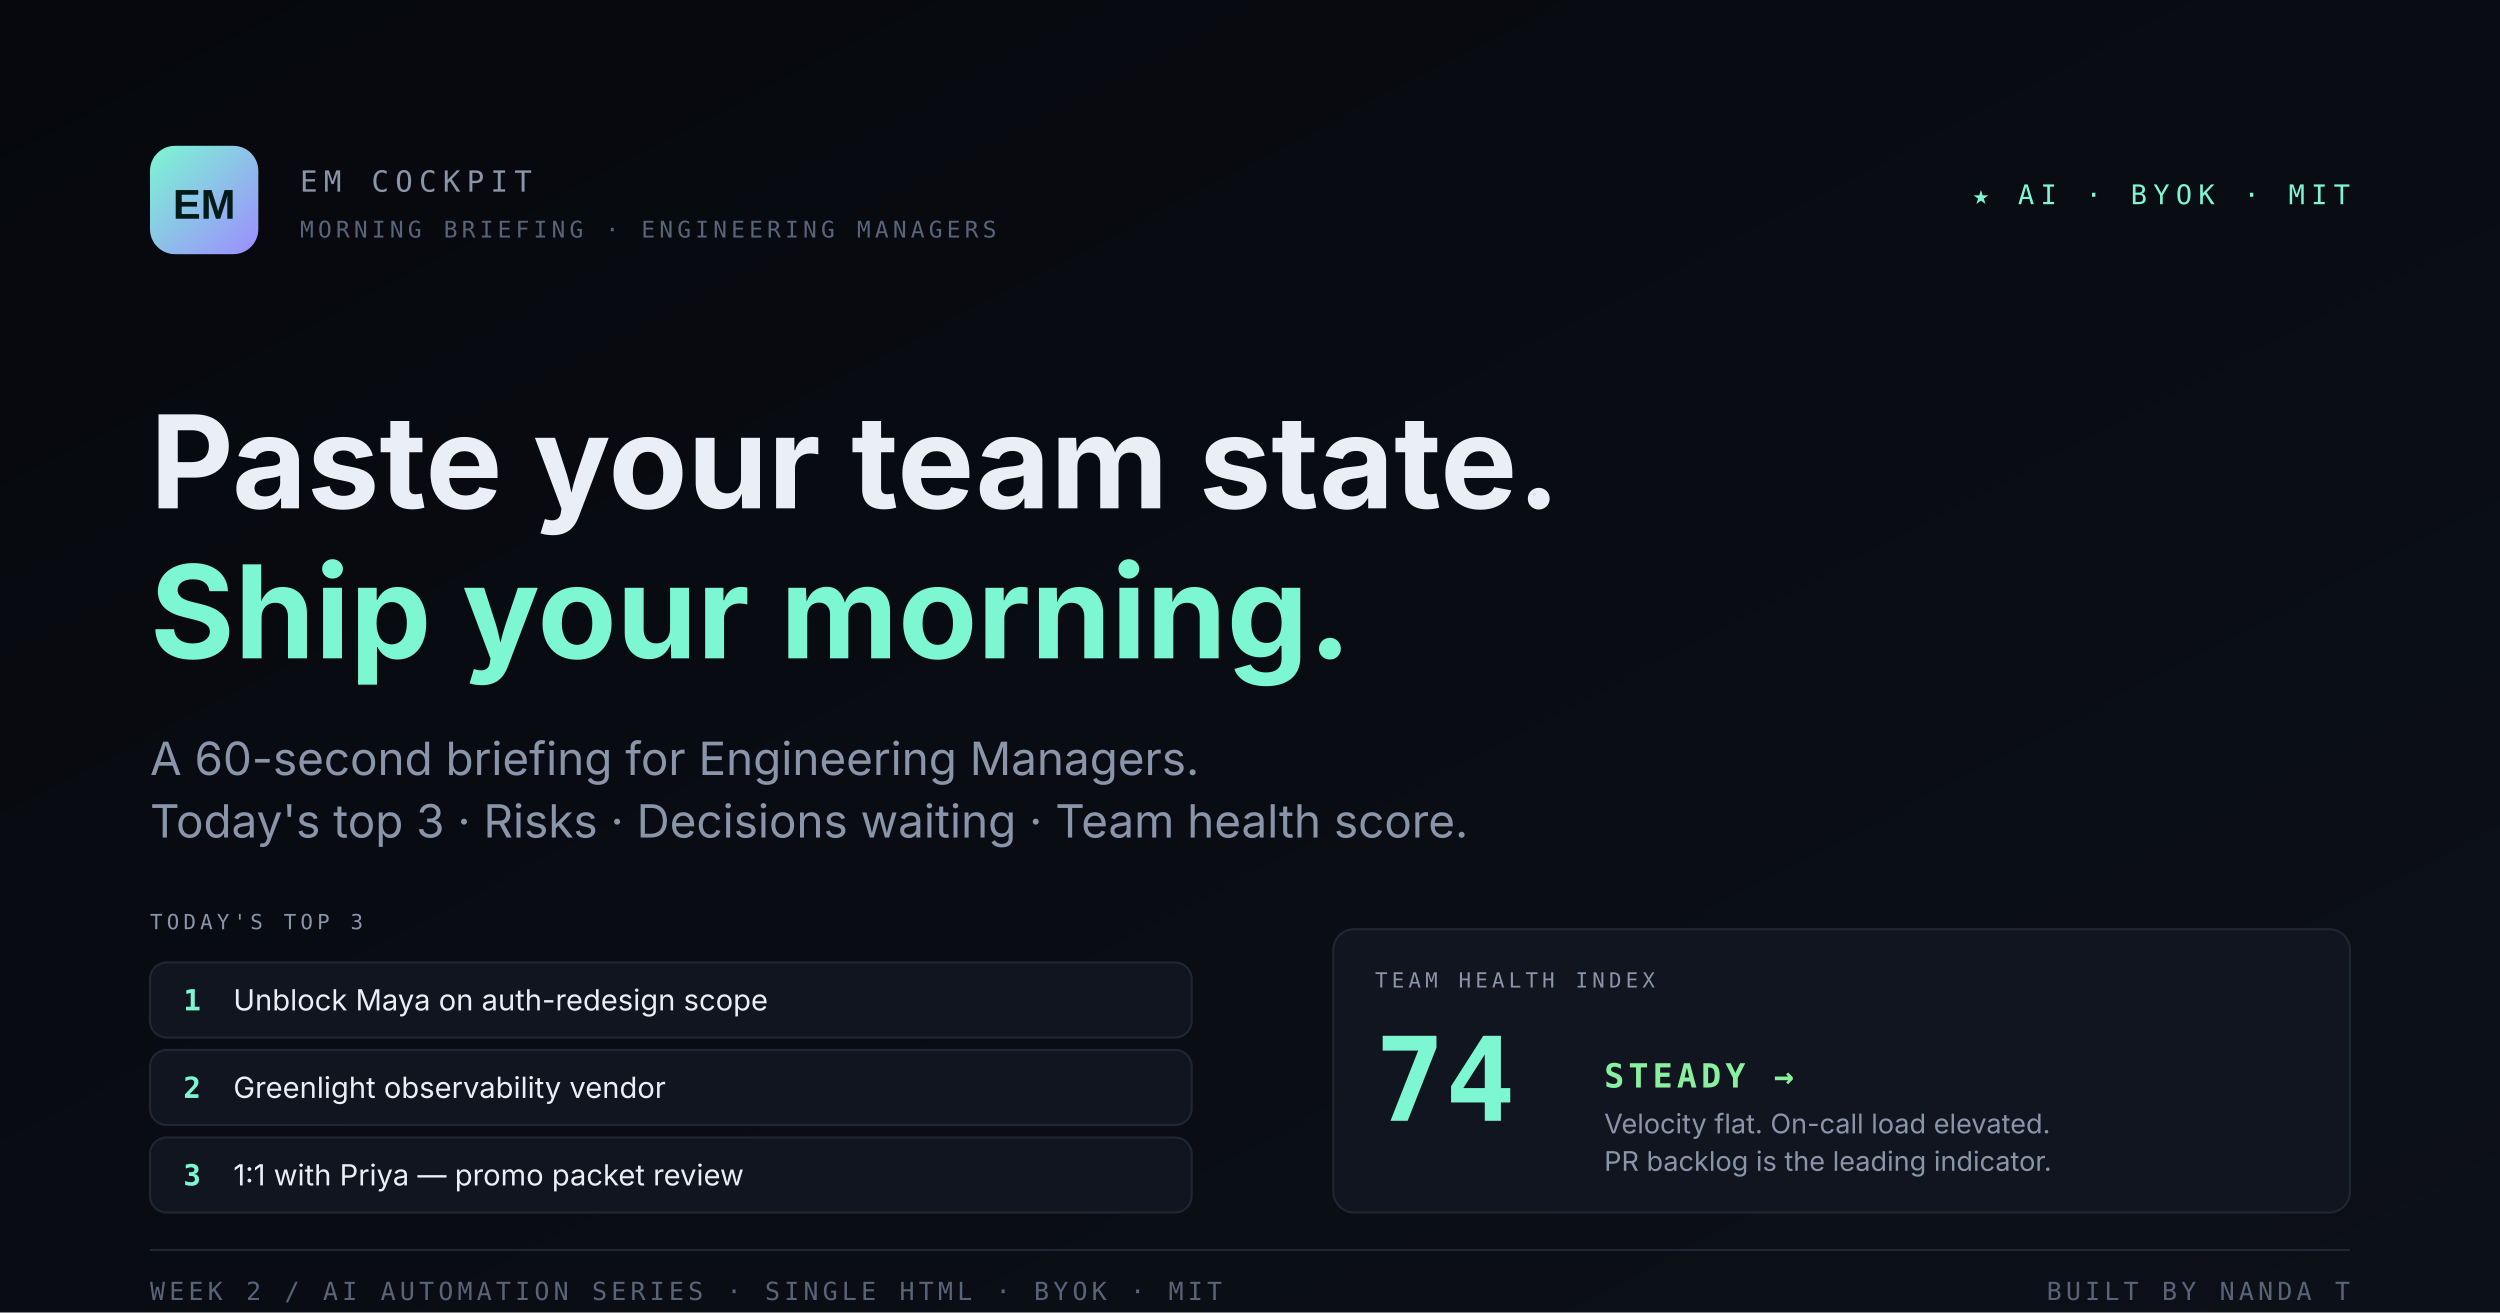
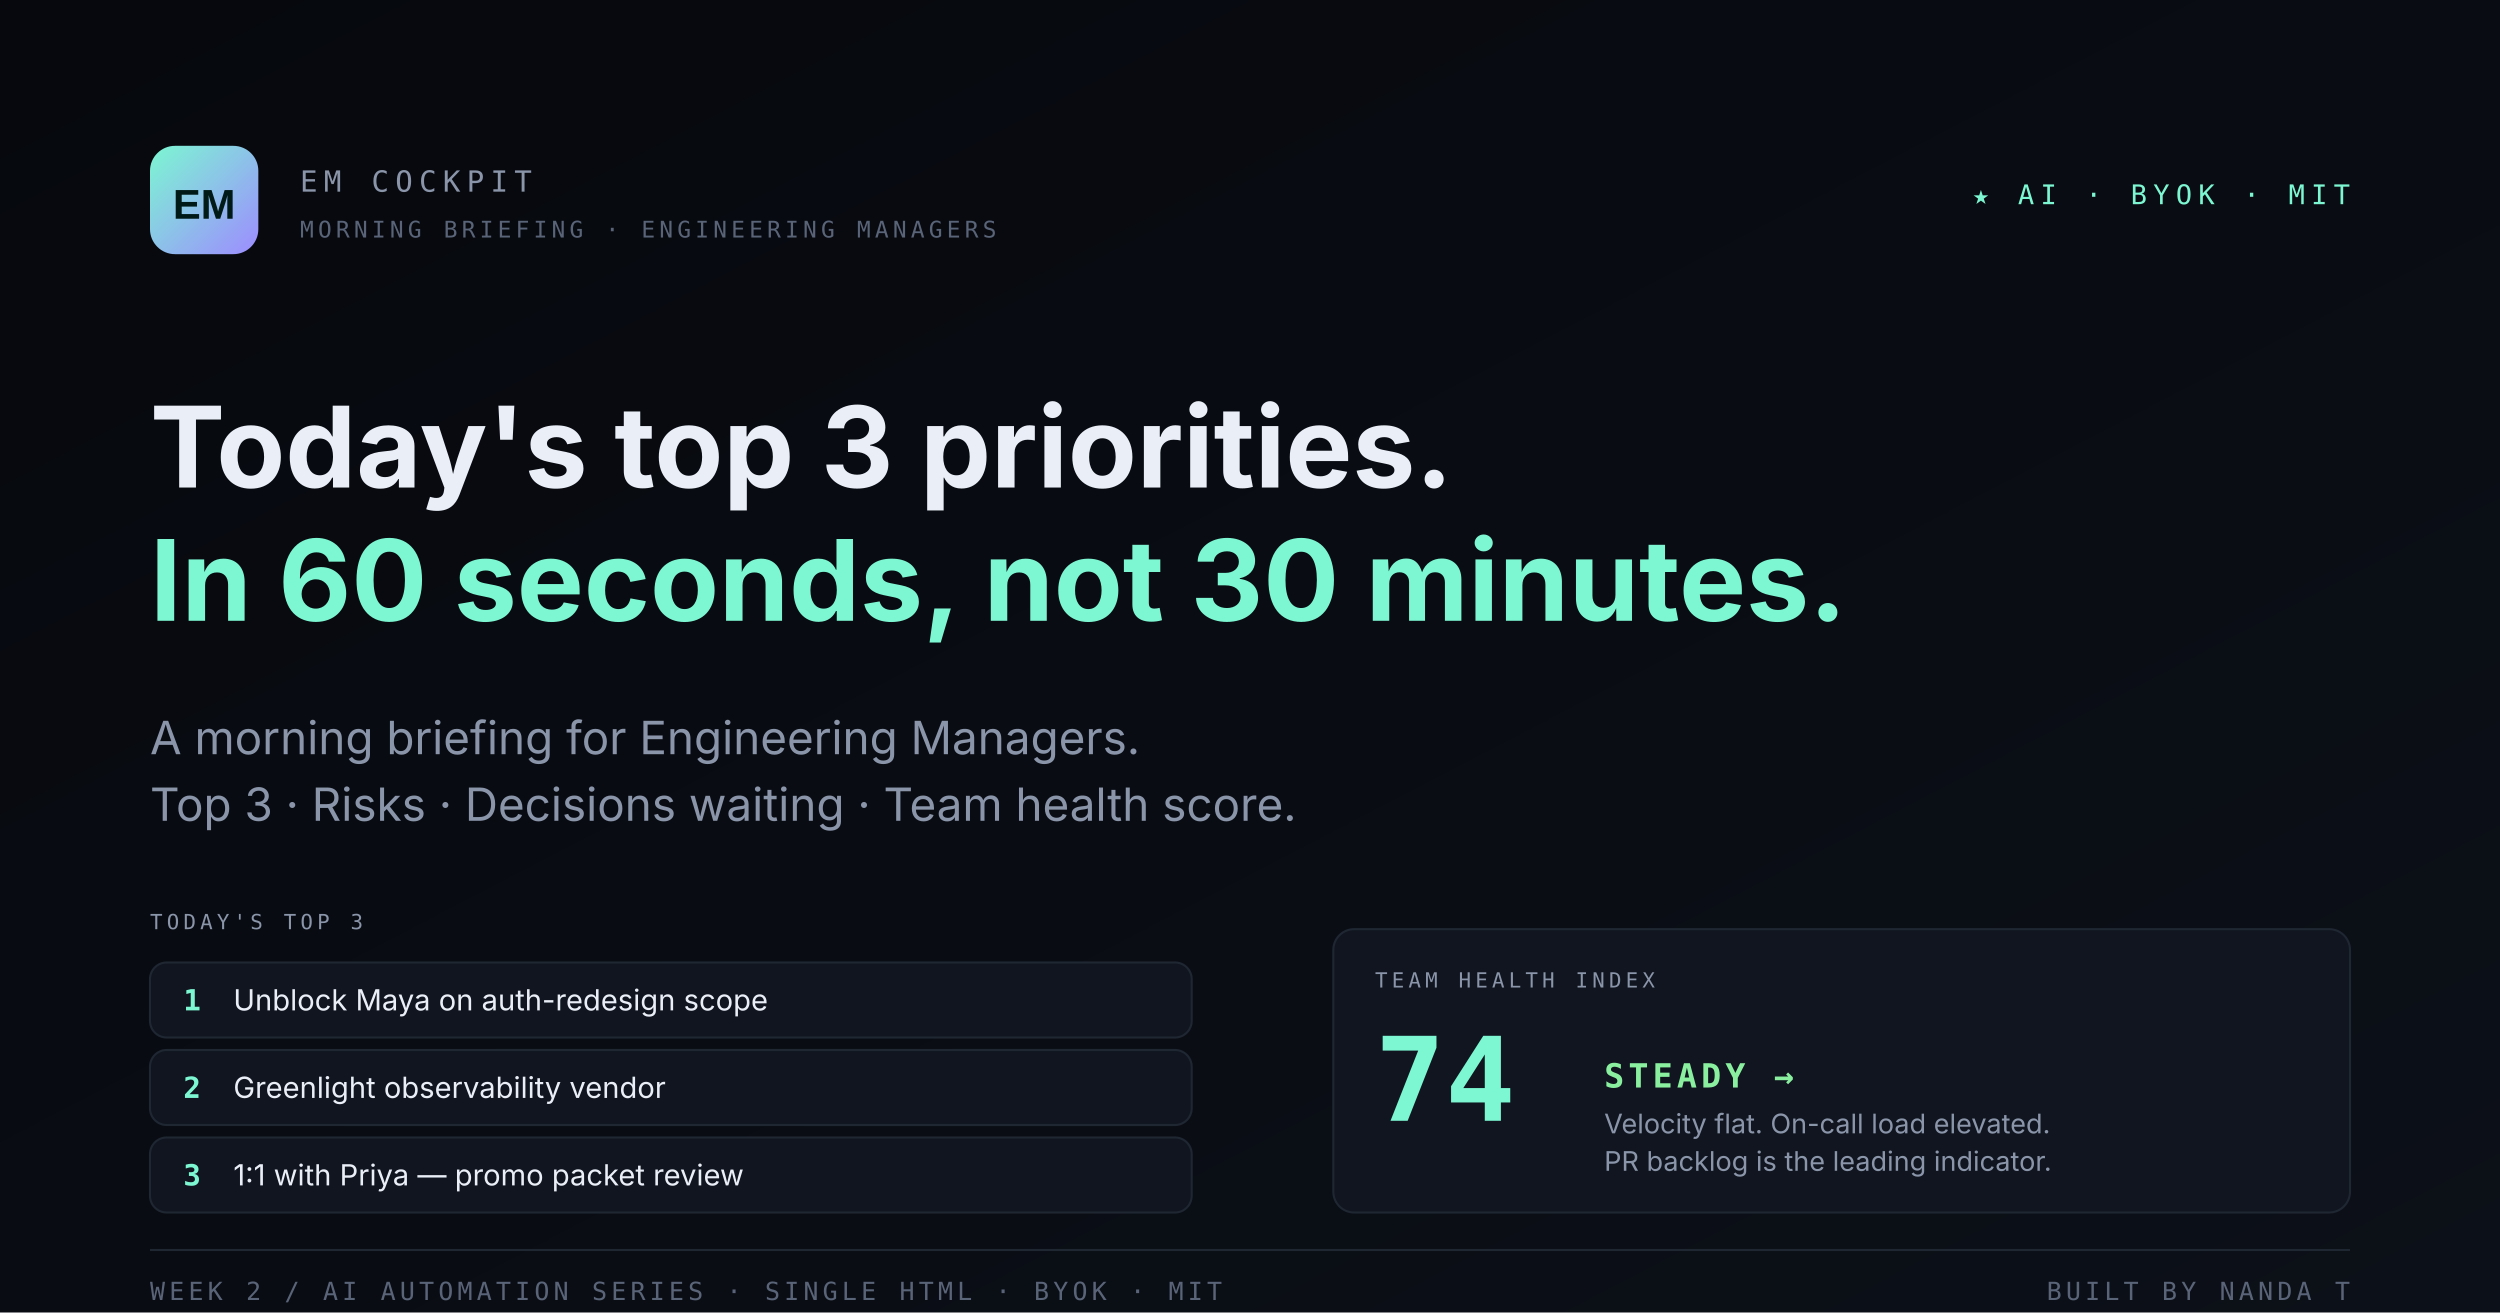
<svg xmlns="http://www.w3.org/2000/svg" viewBox="0 0 1200 630" width="1200" height="630">
  <defs>
    <linearGradient id="brandG" x1="0" y1="0" x2="1" y2="1">
      <stop offset="0%" stop-color="#7cf7d2" />
      <stop offset="100%" stop-color="#9d8cff" />
    </linearGradient>
    <linearGradient id="bgG" x1="0" y1="0" x2="1" y2="1">
      <stop offset="0%" stop-color="#06080d" />
      <stop offset="100%" stop-color="#0c1018" />
    </linearGradient>
  </defs>
  <rect width="1200" height="630" fill="url(#bgG)" />
  <g transform="translate(72, 70)">
    <rect width="52" height="52" rx="12" fill="url(#brandG)" />
    <text x="26" y="35" font-family="Arial, sans-serif" font-weight="800" font-size="20" text-anchor="middle" fill="#001a17">EM</text>
    <text x="72" y="22" font-family="JetBrains Mono, Consolas, monospace" font-size="14" letter-spacing="3" fill="#8a95aa">EM COCKPIT</text>
    <text x="72" y="44" font-family="JetBrains Mono, Consolas, monospace" font-size="11" letter-spacing="2" fill="#5a6478">MORNING BRIEFING · ENGINEERING MANAGERS</text>
  </g>
  <text x="1128" y="98" font-family="JetBrains Mono, Consolas, monospace" font-size="13" letter-spacing="3" text-anchor="end" fill="#7cf7d2">★ AI · BYOK · MIT</text>
-   <text x="72" y="244" font-family="Inter, system-ui, sans-serif" font-weight="700" font-size="62" fill="#e9eef7">Paste your team state.</text>
-   <text x="72" y="316" font-family="Inter, system-ui, sans-serif" font-weight="700" font-size="62" fill="#7cf7d2">Ship your morning.</text>
-   <text x="72" y="372" font-family="Inter, system-ui, sans-serif" font-size="22" fill="#8a95aa">A 60-second briefing for Engineering Managers.</text>
-   <text x="72" y="402" font-family="Inter, system-ui, sans-serif" font-size="22" fill="#8a95aa">Today's top 3 · Risks · Decisions waiting · Team health score.</text>
+   <text x="72" y="234" font-family="Inter, system-ui, sans-serif" font-weight="700" font-size="54" fill="#e9eef7">Today's top 3 priorities.</text>
+   <text x="72" y="298" font-family="Inter, system-ui, sans-serif" font-weight="700" font-size="54" fill="#7cf7d2">In 60 seconds, not 30 minutes.</text>
+   <text x="72" y="362" font-family="Inter, system-ui, sans-serif" font-size="22" fill="#8a95aa">A morning briefing for Engineering Managers.</text>
+   <text x="72" y="394" font-family="Inter, system-ui, sans-serif" font-size="22" fill="#8a95aa">Top 3 · Risks · Decisions waiting · Team health score.</text>
  <g transform="translate(72, 446)">
    <text x="0" y="0" font-family="JetBrains Mono, Consolas, monospace" font-size="10" letter-spacing="2" fill="#8a95aa">TODAY'S TOP 3</text>
    <g transform="translate(0, 16)">
      <rect width="500" height="36" rx="8" fill="#10151f" stroke="#1f2733" />
      <text x="16" y="23" font-family="JetBrains Mono, Consolas, monospace" font-weight="700" font-size="14" fill="#7cf7d2">1</text>
      <text x="40" y="23" font-family="Inter, system-ui, sans-serif" font-size="14" fill="#e9eef7">Unblock Maya on auth-redesign scope</text>
    </g>
    <g transform="translate(0, 58)">
      <rect width="500" height="36" rx="8" fill="#10151f" stroke="#1f2733" />
      <text x="16" y="23" font-family="JetBrains Mono, Consolas, monospace" font-weight="700" font-size="14" fill="#7cf7d2">2</text>
      <text x="40" y="23" font-family="Inter, system-ui, sans-serif" font-size="14" fill="#e9eef7">Greenlight observability vendor</text>
    </g>
    <g transform="translate(0, 100)">
      <rect width="500" height="36" rx="8" fill="#10151f" stroke="#1f2733" />
      <text x="16" y="23" font-family="JetBrains Mono, Consolas, monospace" font-weight="700" font-size="14" fill="#7cf7d2">3</text>
      <text x="40" y="23" font-family="Inter, system-ui, sans-serif" font-size="14" fill="#e9eef7">1:1 with Priya — promo packet review</text>
    </g>
  </g>
  <g transform="translate(640, 446)">
    <rect width="488" height="136" rx="10" fill="#10151f" stroke="#1f2733" />
    <text x="20" y="28" font-family="JetBrains Mono, Consolas, monospace" font-size="10" letter-spacing="2" fill="#8a95aa">TEAM HEALTH INDEX</text>
    <text x="20" y="92" font-family="JetBrains Mono, Consolas, monospace" font-weight="700" font-size="56" fill="#7cf7d2">74</text>
    <text x="130" y="76" font-family="JetBrains Mono, Consolas, monospace" font-weight="600" font-size="16" letter-spacing="2" fill="#8af0a0">STEADY →</text>
    <text x="130" y="98" font-family="Inter, system-ui, sans-serif" font-size="13" fill="#8a95aa">Velocity flat. On-call load elevated.</text>
    <text x="130" y="116" font-family="Inter, system-ui, sans-serif" font-size="13" fill="#8a95aa">PR backlog is the leading indicator.</text>
  </g>
  <line x1="72" y1="600" x2="1128" y2="600" stroke="#1f2733" stroke-width="1" />
  <text x="72" y="624" font-family="JetBrains Mono, Consolas, monospace" font-size="12" letter-spacing="2" fill="#5a6478">WEEK 2 / AI AUTOMATION SERIES · SINGLE HTML · BYOK · MIT</text>
  <text x="1128" y="624" font-family="JetBrains Mono, Consolas, monospace" font-size="12" letter-spacing="2" text-anchor="end" fill="#5a6478">BUILT BY NANDA T</text>
</svg>
